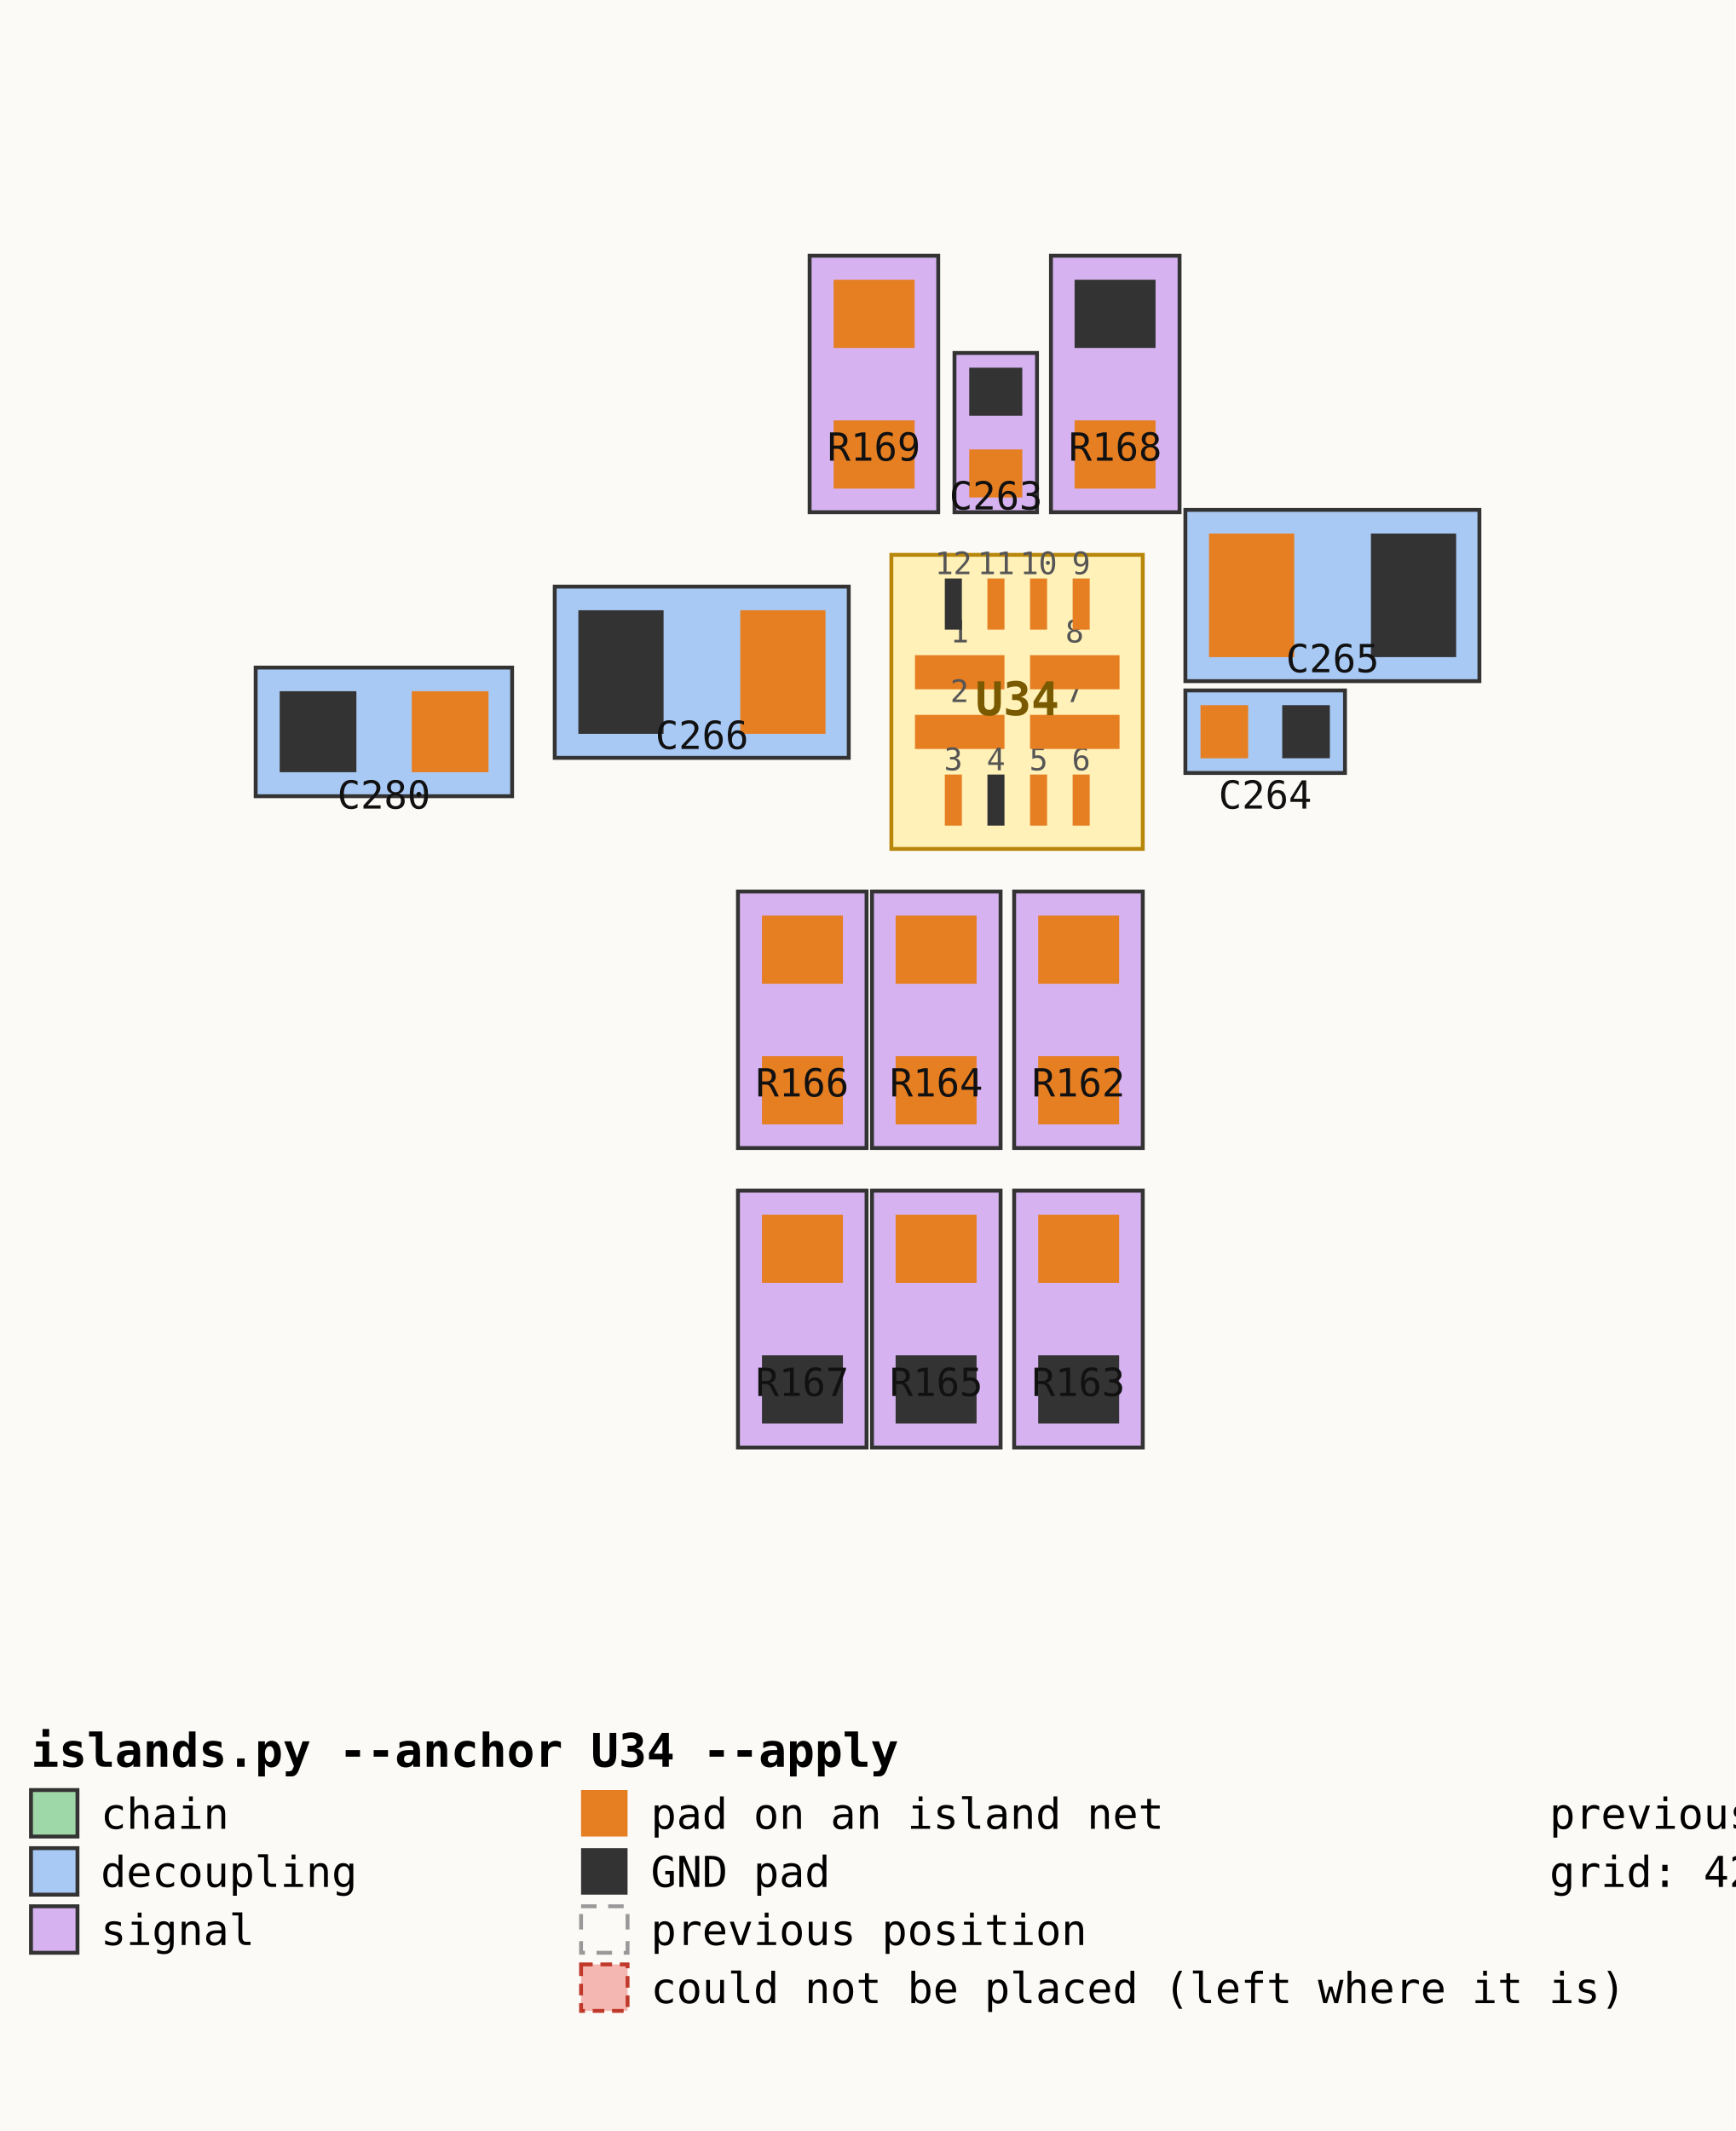
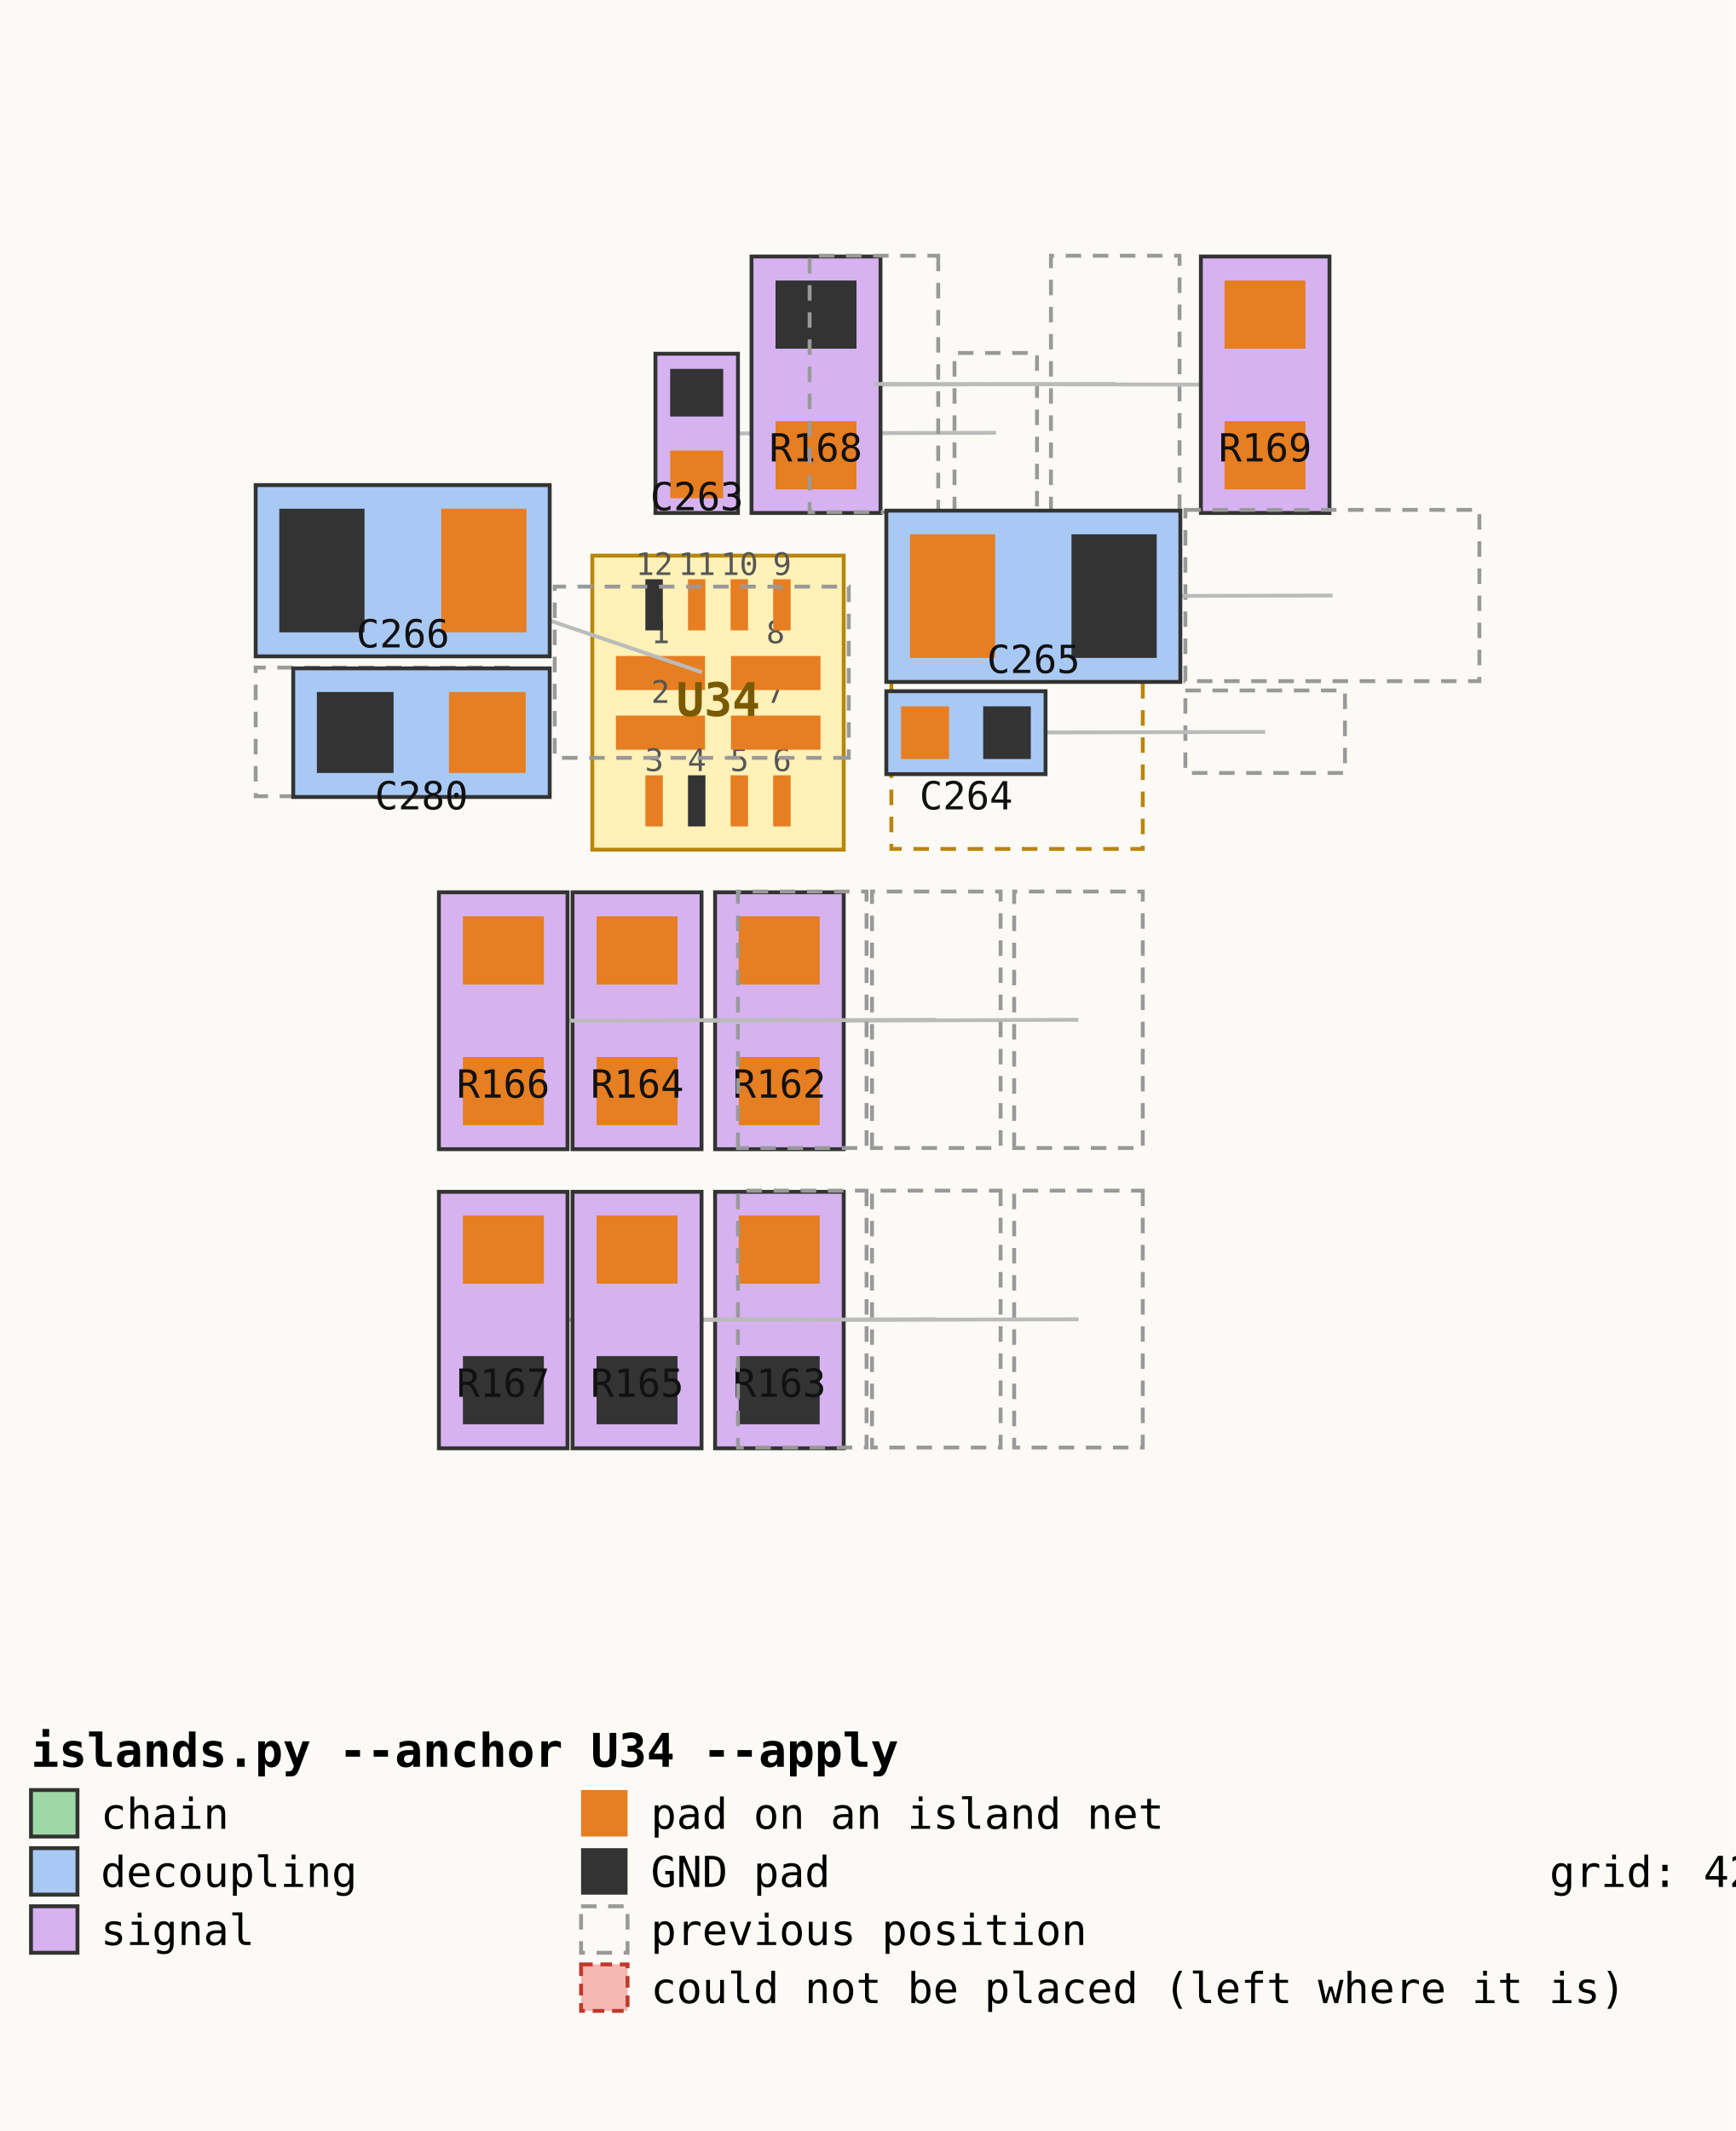
<svg xmlns="http://www.w3.org/2000/svg" width="448" height="550" viewBox="0 0 448 550" font-family="monospace">
  <rect x="0" y="0" width="448" height="550" fill="#fbfaf6" />
  <rect x="-8767.1" y="-212.0" width="2200.0" height="2200.0" fill="none" stroke="#000" stroke-width="2" />
-   <polygon points="8926.3,2056.3 8991.2,2056.3 8991.2,2132.2 8926.3,2132.2" fill="none" stroke="#b8860b" stroke-width="1" stroke-dasharray="4,3" />
-   <polygon points="230.1,143.2 295.0,143.2 295.0,219.1 230.1,219.1" fill="#fff1b8" stroke="#b8860b" stroke-width="1" />
-   <polygon points="236.2,169.1 259.3,169.1 259.3,177.9 236.2,177.9" fill="#e67e22" stroke="none" stroke-width="1" />
-   <text x="247.7" y="165.8" font-size="8" fill="#555" text-anchor="middle">1</text>
-   <polygon points="236.2,184.5 259.3,184.5 259.3,193.3 236.2,193.3" fill="#e67e22" stroke="none" stroke-width="1" />
-   <text x="247.7" y="181.2" font-size="8" fill="#555" text-anchor="middle">2</text>
-   <polygon points="243.9,199.9 248.3,199.9 248.3,213.1 243.9,213.1" fill="#e67e22" stroke="none" stroke-width="1" />
-   <text x="246.1" y="198.8" font-size="8" fill="#555" text-anchor="middle">3</text>
-   <polygon points="254.9,199.9 259.3,199.9 259.3,213.1 254.9,213.1" fill="#333" stroke="none" stroke-width="1" />
-   <text x="257.1" y="198.8" font-size="8" fill="#555" text-anchor="middle">4</text>
-   <polygon points="265.9,199.9 270.3,199.9 270.3,213.1 265.9,213.1" fill="#e67e22" stroke="none" stroke-width="1" />
-   <text x="268.1" y="198.8" font-size="8" fill="#555" text-anchor="middle">5</text>
-   <polygon points="276.9,199.9 281.3,199.9 281.3,213.1 276.9,213.1" fill="#e67e22" stroke="none" stroke-width="1" />
-   <text x="279.1" y="198.8" font-size="8" fill="#555" text-anchor="middle">6</text>
-   <polygon points="265.9,184.5 289.0,184.5 289.0,193.3 265.9,193.3" fill="#e67e22" stroke="none" stroke-width="1" />
-   <text x="277.4" y="181.2" font-size="8" fill="#555" text-anchor="middle">7</text>
-   <polygon points="265.9,169.1 289.0,169.1 289.0,177.9 265.9,177.9" fill="#e67e22" stroke="none" stroke-width="1" />
-   <text x="277.4" y="165.8" font-size="8" fill="#555" text-anchor="middle">8</text>
-   <polygon points="276.9,149.3 281.3,149.3 281.3,162.5 276.9,162.5" fill="#e67e22" stroke="none" stroke-width="1" />
-   <text x="279.1" y="148.2" font-size="8" fill="#555" text-anchor="middle">9</text>
-   <polygon points="265.9,149.3 270.3,149.3 270.3,162.5 265.9,162.5" fill="#e67e22" stroke="none" stroke-width="1" />
-   <text x="268.1" y="148.2" font-size="8" fill="#555" text-anchor="middle">10</text>
-   <polygon points="254.9,149.3 259.3,149.3 259.3,162.5 254.9,162.5" fill="#e67e22" stroke="none" stroke-width="1" />
-   <text x="257.1" y="148.2" font-size="8" fill="#555" text-anchor="middle">11</text>
-   <polygon points="243.9,149.3 248.3,149.3 248.3,162.5 243.9,162.5" fill="#333" stroke="none" stroke-width="1" />
-   <text x="246.1" y="148.2" font-size="8" fill="#555" text-anchor="middle">12</text>
-   <text x="262.6" y="181.2" font-size="12" font-weight="bold" fill="#7a5a00" text-anchor="middle" dominant-baseline="middle">U34</text>
-   <polygon points="261.8,296.3 261.8,230.1 295.0,230.1 295.0,296.3" fill="#d6b3f0" stroke="#333" stroke-width="1" />
-   <polygon points="268.0,290.2 268.0,272.6 288.9,272.6 288.9,290.2" fill="#e67e22" stroke="none" stroke-width="1" />
-   <polygon points="268.0,253.9 268.0,236.3 288.9,236.3 288.9,253.9" fill="#e67e22" stroke="none" stroke-width="1" />
-   <text x="278.4" y="283.0" font-size="10" fill="#111" text-anchor="middle">R162</text>
-   <polygon points="219.1,195.6 143.2,195.6 143.2,151.4 219.1,151.4" fill="#a9c9f5" stroke="#333" stroke-width="1" />
-   <polygon points="213.1,189.4 191.1,189.4 191.1,157.5 213.1,157.5" fill="#e67e22" stroke="none" stroke-width="1" />
-   <polygon points="171.3,189.4 149.3,189.4 149.3,157.5 171.3,157.5" fill="#333" stroke="none" stroke-width="1" />
-   <text x="181.2" y="193.3" font-size="10" fill="#111" text-anchor="middle">C266</text>
-   <polygon points="246.4,132.2 246.4,91.1 267.7,91.1 267.7,132.2" fill="#d6b3f0" stroke="#333" stroke-width="1" />
-   <polygon points="250.2,128.4 250.2,116.0 263.9,116.0 263.9,128.4" fill="#e67e22" stroke="none" stroke-width="1" />
-   <polygon points="250.2,107.3 250.2,94.9 263.9,94.9 263.9,107.3" fill="#333" stroke="none" stroke-width="1" />
-   <text x="257.1" y="131.5" font-size="10" fill="#111" text-anchor="middle">C263</text>
-   <polygon points="271.3,132.2 271.3,66.0 304.5,66.0 304.5,132.2" fill="#d6b3f0" stroke="#333" stroke-width="1" />
-   <polygon points="277.4,126.1 277.4,108.5 298.3,108.5 298.3,126.1" fill="#e67e22" stroke="none" stroke-width="1" />
-   <polygon points="277.4,89.8 277.4,72.2 298.3,72.2 298.3,89.8" fill="#333" stroke="none" stroke-width="1" />
-   <text x="287.9" y="118.9" font-size="10" fill="#111" text-anchor="middle">R168</text>
-   <polygon points="242.2,66.0 242.2,132.2 209.0,132.2 209.0,66.0" fill="#d6b3f0" stroke="#333" stroke-width="1" />
-   <polygon points="236.1,72.2 236.1,89.8 215.2,89.8 215.2,72.2" fill="#e67e22" stroke="none" stroke-width="1" />
-   <polygon points="236.1,108.5 236.1,126.1 215.2,126.1 215.2,108.5" fill="#e67e22" stroke="none" stroke-width="1" />
-   <text x="225.6" y="118.9" font-size="10" fill="#111" text-anchor="middle">R169</text>
-   <polygon points="295.0,307.3 295.0,373.6 261.8,373.6 261.8,307.3" fill="#d6b3f0" stroke="#333" stroke-width="1" />
-   <polygon points="288.9,313.5 288.9,331.1 268.0,331.1 268.0,313.5" fill="#e67e22" stroke="none" stroke-width="1" />
-   <polygon points="288.9,349.8 288.9,367.4 268.0,367.4 268.0,349.8" fill="#333" stroke="none" stroke-width="1" />
-   <text x="278.4" y="360.3" font-size="10" fill="#111" text-anchor="middle">R163</text>
-   <polygon points="306.0,131.6 381.9,131.6 381.9,175.8 306.0,175.8" fill="#a9c9f5" stroke="#333" stroke-width="1" />
-   <polygon points="312.1,137.7 334.1,137.7 334.1,169.6 312.1,169.6" fill="#e67e22" stroke="none" stroke-width="1" />
-   <polygon points="353.9,137.7 375.9,137.7 375.9,169.6 353.9,169.6" fill="#333" stroke="none" stroke-width="1" />
-   <text x="344.0" y="173.5" font-size="10" fill="#111" text-anchor="middle">C265</text>
-   <polygon points="223.7,307.3 223.7,373.6 190.5,373.6 190.5,307.3" fill="#d6b3f0" stroke="#333" stroke-width="1" />
-   <polygon points="217.6,313.5 217.6,331.1 196.7,331.1 196.7,313.5" fill="#e67e22" stroke="none" stroke-width="1" />
-   <polygon points="217.6,349.8 217.6,367.4 196.7,367.4 196.7,349.8" fill="#333" stroke="none" stroke-width="1" />
-   <text x="207.1" y="360.3" font-size="10" fill="#111" text-anchor="middle">R167</text>
-   <polygon points="225.1,296.3 225.1,230.1 258.3,230.1 258.3,296.3" fill="#d6b3f0" stroke="#333" stroke-width="1" />
-   <polygon points="231.2,290.2 231.2,272.6 252.1,272.6 252.1,290.2" fill="#e67e22" stroke="none" stroke-width="1" />
-   <polygon points="231.2,253.9 231.2,236.3 252.1,236.3 252.1,253.9" fill="#e67e22" stroke="none" stroke-width="1" />
-   <text x="241.7" y="283.0" font-size="10" fill="#111" text-anchor="middle">R164</text>
-   <polygon points="258.3,307.3 258.3,373.6 225.1,373.6 225.1,307.3" fill="#d6b3f0" stroke="#333" stroke-width="1" />
-   <polygon points="252.1,313.5 252.1,331.1 231.2,331.1 231.2,313.5" fill="#e67e22" stroke="none" stroke-width="1" />
-   <polygon points="252.1,349.8 252.1,367.4 231.2,367.4 231.2,349.8" fill="#333" stroke="none" stroke-width="1" />
-   <text x="241.7" y="360.3" font-size="10" fill="#111" text-anchor="middle">R165</text>
-   <polygon points="306.0,178.2 347.2,178.2 347.2,199.5 306.0,199.5" fill="#a9c9f5" stroke="#333" stroke-width="1" />
-   <polygon points="309.9,182.0 322.2,182.0 322.2,195.7 309.9,195.7" fill="#e67e22" stroke="none" stroke-width="1" />
-   <polygon points="331.0,182.0 343.3,182.0 343.3,195.7 331.0,195.7" fill="#333" stroke="none" stroke-width="1" />
-   <text x="326.6" y="208.7" font-size="10" fill="#111" text-anchor="middle">C264</text>
-   <polygon points="190.5,296.3 190.5,230.1 223.7,230.1 223.7,296.3" fill="#d6b3f0" stroke="#333" stroke-width="1" />
-   <polygon points="196.7,290.2 196.7,272.6 217.6,272.6 217.6,290.2" fill="#e67e22" stroke="none" stroke-width="1" />
-   <polygon points="196.7,253.9 196.7,236.3 217.6,236.3 217.6,253.9" fill="#e67e22" stroke="none" stroke-width="1" />
-   <text x="207.1" y="283.0" font-size="10" fill="#111" text-anchor="middle">R166</text>
-   <polygon points="132.2,205.5 66.0,205.5 66.0,172.3 132.2,172.3" fill="#a9c9f5" stroke="#333" stroke-width="1" />
-   <polygon points="126.1,199.3 106.3,199.3 106.3,178.4 126.1,178.4" fill="#e67e22" stroke="none" stroke-width="1" />
-   <polygon points="92.0,199.3 72.2,199.3 72.2,178.4 92.0,178.4" fill="#333" stroke="none" stroke-width="1" />
-   <text x="99.1" y="208.7" font-size="10" fill="#111" text-anchor="middle">C280</text>
+   <polygon points="230.1,143.2 295.0,143.2 295.0,219.1 230.1,219.1" fill="none" stroke="#b8860b" stroke-width="1" stroke-dasharray="4,3" />
+   <polygon points="152.9,143.4 217.8,143.4 217.8,219.3 152.9,219.3" fill="#fff1b8" stroke="#b8860b" stroke-width="1" />
+   <polygon points="159.0,169.3 182.0,169.3 182.0,178.1 159.0,178.1" fill="#e67e22" stroke="none" stroke-width="1" />
+   <text x="170.5" y="166.0" font-size="8" fill="#555" text-anchor="middle">1</text>
+   <polygon points="159.0,184.7 182.0,184.7 182.0,193.5 159.0,193.5" fill="#e67e22" stroke="none" stroke-width="1" />
+   <text x="170.5" y="181.4" font-size="8" fill="#555" text-anchor="middle">2</text>
+   <polygon points="166.6,200.1 171.1,200.1 171.1,213.3 166.6,213.3" fill="#e67e22" stroke="none" stroke-width="1" />
+   <text x="168.9" y="199.0" font-size="8" fill="#555" text-anchor="middle">3</text>
+   <polygon points="177.6,200.1 182.1,200.1 182.1,213.3 177.6,213.3" fill="#333" stroke="none" stroke-width="1" />
+   <text x="179.9" y="199.0" font-size="8" fill="#555" text-anchor="middle">4</text>
+   <polygon points="188.6,200.1 193.1,200.1 193.1,213.3 188.6,213.3" fill="#e67e22" stroke="none" stroke-width="1" />
+   <text x="190.9" y="199.0" font-size="8" fill="#555" text-anchor="middle">5</text>
+   <polygon points="199.6,200.1 204.1,200.1 204.1,213.3 199.6,213.3" fill="#e67e22" stroke="none" stroke-width="1" />
+   <text x="201.9" y="199.0" font-size="8" fill="#555" text-anchor="middle">6</text>
+   <polygon points="188.7,184.7 211.8,184.7 211.8,193.5 188.7,193.5" fill="#e67e22" stroke="none" stroke-width="1" />
+   <text x="200.2" y="181.4" font-size="8" fill="#555" text-anchor="middle">7</text>
+   <polygon points="188.7,169.3 211.8,169.3 211.8,178.1 188.7,178.1" fill="#e67e22" stroke="none" stroke-width="1" />
+   <text x="200.2" y="166.0" font-size="8" fill="#555" text-anchor="middle">8</text>
+   <polygon points="199.6,149.5 204.1,149.5 204.1,162.7 199.6,162.7" fill="#e67e22" stroke="none" stroke-width="1" />
+   <text x="201.9" y="148.4" font-size="8" fill="#555" text-anchor="middle">9</text>
+   <polygon points="188.6,149.5 193.1,149.5 193.1,162.7 188.6,162.7" fill="#e67e22" stroke="none" stroke-width="1" />
+   <text x="190.9" y="148.4" font-size="8" fill="#555" text-anchor="middle">10</text>
+   <polygon points="177.6,149.5 182.1,149.5 182.1,162.7 177.6,162.7" fill="#e67e22" stroke="none" stroke-width="1" />
+   <text x="179.9" y="148.4" font-size="8" fill="#555" text-anchor="middle">11</text>
+   <polygon points="166.6,149.5 171.1,149.5 171.1,162.7 166.6,162.7" fill="#333" stroke="none" stroke-width="1" />
+   <text x="168.9" y="148.4" font-size="8" fill="#555" text-anchor="middle">12</text>
+   <text x="185.4" y="181.4" font-size="12" font-weight="bold" fill="#7a5a00" text-anchor="middle" dominant-baseline="middle">U34</text>
+   <polygon points="261.8,296.3 261.8,230.1 295.0,230.1 295.0,296.3" fill="none" stroke="#999" stroke-width="1" stroke-dasharray="4,3" />
+   <line x1="278.4" y1="263.2" x2="201.2" y2="263.5" stroke="#bbb" stroke-width="1" />
+   <polygon points="184.6,296.6 184.6,230.3 217.8,230.3 217.8,296.6" fill="#d6b3f0" stroke="#333" stroke-width="1" />
+   <polygon points="190.7,290.4 190.7,272.8 211.6,272.8 211.6,290.4" fill="#e67e22" stroke="none" stroke-width="1" />
+   <polygon points="190.7,254.1 190.7,236.5 211.6,236.5 211.6,254.1" fill="#e67e22" stroke="none" stroke-width="1" />
+   <text x="201.2" y="283.3" font-size="10" fill="#111" text-anchor="middle">R162</text>
+   <polygon points="219.1,195.6 143.2,195.6 143.2,151.4 219.1,151.4" fill="none" stroke="#999" stroke-width="1" stroke-dasharray="4,3" />
+   <line x1="181.2" y1="173.5" x2="104.0" y2="147.3" stroke="#bbb" stroke-width="1" />
+   <polygon points="141.9,169.4 66.0,169.4 66.0,125.2 141.9,125.2" fill="#a9c9f5" stroke="#333" stroke-width="1" />
+   <polygon points="135.9,163.2 113.9,163.2 113.9,131.3 135.9,131.3" fill="#e67e22" stroke="none" stroke-width="1" />
+   <polygon points="94.1,163.2 72.1,163.2 72.1,131.3 94.1,131.3" fill="#333" stroke="none" stroke-width="1" />
+   <text x="104.0" y="167.1" font-size="10" fill="#111" text-anchor="middle">C266</text>
+   <polygon points="246.4,132.2 246.4,91.1 267.7,91.1 267.7,132.2" fill="none" stroke="#999" stroke-width="1" stroke-dasharray="4,3" />
+   <line x1="257.1" y1="111.7" x2="179.9" y2="111.9" stroke="#bbb" stroke-width="1" />
+   <polygon points="169.2,132.4 169.2,91.3 190.5,91.3 190.5,132.4" fill="#d6b3f0" stroke="#333" stroke-width="1" />
+   <polygon points="173.0,128.6 173.0,116.3 186.7,116.3 186.7,128.6" fill="#e67e22" stroke="none" stroke-width="1" />
+   <polygon points="173.0,107.5 173.0,95.2 186.7,95.2 186.7,107.5" fill="#333" stroke="none" stroke-width="1" />
+   <text x="179.9" y="131.7" font-size="10" fill="#111" text-anchor="middle">C263</text>
+   <polygon points="271.3,132.2 271.3,66.0 304.5,66.0 304.5,132.2" fill="none" stroke="#999" stroke-width="1" stroke-dasharray="4,3" />
+   <line x1="287.9" y1="99.1" x2="210.6" y2="99.3" stroke="#bbb" stroke-width="1" />
+   <polygon points="194.0,132.4 194.0,66.2 227.3,66.2 227.3,132.4" fill="#d6b3f0" stroke="#333" stroke-width="1" />
+   <polygon points="200.2,126.3 200.2,108.7 221.1,108.7 221.1,126.3" fill="#e67e22" stroke="none" stroke-width="1" />
+   <polygon points="200.2,90.0 200.2,72.4 221.1,72.4 221.1,90.0" fill="#333" stroke="none" stroke-width="1" />
+   <text x="210.6" y="119.1" font-size="10" fill="#111" text-anchor="middle">R168</text>
+   <polygon points="242.2,66.0 242.2,132.2 209.0,132.2 209.0,66.0" fill="none" stroke="#999" stroke-width="1" stroke-dasharray="4,3" />
+   <line x1="225.6" y1="99.1" x2="326.6" y2="99.3" stroke="#bbb" stroke-width="1" />
+   <polygon points="343.2,66.2 343.2,132.4 310.0,132.4 310.0,66.2" fill="#d6b3f0" stroke="#333" stroke-width="1" />
+   <polygon points="337.0,72.4 337.0,90.0 316.1,90.0 316.1,72.4" fill="#e67e22" stroke="none" stroke-width="1" />
+   <polygon points="337.0,108.7 337.0,126.3 316.1,126.3 316.1,108.7" fill="#e67e22" stroke="none" stroke-width="1" />
+   <text x="326.6" y="119.1" font-size="10" fill="#111" text-anchor="middle">R169</text>
+   <polygon points="295.0,307.3 295.0,373.6 261.8,373.6 261.8,307.3" fill="none" stroke="#999" stroke-width="1" stroke-dasharray="4,3" />
+   <line x1="278.4" y1="340.5" x2="201.2" y2="340.7" stroke="#bbb" stroke-width="1" />
+   <polygon points="217.8,307.6 217.8,373.8 184.6,373.8 184.6,307.6" fill="#d6b3f0" stroke="#333" stroke-width="1" />
+   <polygon points="211.6,313.7 211.6,331.3 190.7,331.3 190.7,313.7" fill="#e67e22" stroke="none" stroke-width="1" />
+   <polygon points="211.6,350.0 211.6,367.6 190.7,367.6 190.7,350.0" fill="#333" stroke="none" stroke-width="1" />
+   <text x="201.2" y="360.5" font-size="10" fill="#111" text-anchor="middle">R163</text>
+   <polygon points="306.0,131.6 381.9,131.6 381.9,175.8 306.0,175.8" fill="none" stroke="#999" stroke-width="1" stroke-dasharray="4,3" />
+   <line x1="344.0" y1="153.7" x2="266.8" y2="153.9" stroke="#bbb" stroke-width="1" />
+   <polygon points="228.8,131.8 304.7,131.8 304.7,176.0 228.8,176.0" fill="#a9c9f5" stroke="#333" stroke-width="1" />
+   <polygon points="234.9,137.9 256.9,137.9 256.9,169.8 234.9,169.8" fill="#e67e22" stroke="none" stroke-width="1" />
+   <polygon points="276.6,137.9 298.6,137.9 298.6,169.8 276.6,169.8" fill="#333" stroke="none" stroke-width="1" />
+   <text x="266.8" y="173.7" font-size="10" fill="#111" text-anchor="middle">C265</text>
+   <polygon points="223.7,307.3 223.7,373.6 190.5,373.6 190.5,307.3" fill="none" stroke="#999" stroke-width="1" stroke-dasharray="4,3" />
+   <line x1="207.1" y1="340.5" x2="129.9" y2="340.7" stroke="#bbb" stroke-width="1" />
+   <polygon points="146.5,307.6 146.5,373.8 113.3,373.8 113.3,307.6" fill="#d6b3f0" stroke="#333" stroke-width="1" />
+   <polygon points="140.4,313.7 140.4,331.3 119.5,331.3 119.5,313.7" fill="#e67e22" stroke="none" stroke-width="1" />
+   <polygon points="140.4,350.0 140.4,367.6 119.5,367.6 119.5,350.0" fill="#333" stroke="none" stroke-width="1" />
+   <text x="129.9" y="360.5" font-size="10" fill="#111" text-anchor="middle">R167</text>
+   <polygon points="225.1,296.3 225.1,230.1 258.3,230.1 258.3,296.3" fill="none" stroke="#999" stroke-width="1" stroke-dasharray="4,3" />
+   <line x1="241.7" y1="263.2" x2="164.5" y2="263.5" stroke="#bbb" stroke-width="1" />
+   <polygon points="147.8,296.6 147.8,230.3 181.1,230.3 181.1,296.6" fill="#d6b3f0" stroke="#333" stroke-width="1" />
+   <polygon points="154.0,290.4 154.0,272.8 174.9,272.8 174.9,290.4" fill="#e67e22" stroke="none" stroke-width="1" />
+   <polygon points="154.0,254.1 154.0,236.5 174.9,236.5 174.9,254.1" fill="#e67e22" stroke="none" stroke-width="1" />
+   <text x="164.5" y="283.3" font-size="10" fill="#111" text-anchor="middle">R164</text>
+   <polygon points="258.3,307.3 258.3,373.6 225.1,373.6 225.1,307.3" fill="none" stroke="#999" stroke-width="1" stroke-dasharray="4,3" />
+   <line x1="241.7" y1="340.5" x2="164.5" y2="340.7" stroke="#bbb" stroke-width="1" />
+   <polygon points="181.1,307.6 181.1,373.8 147.8,373.8 147.8,307.6" fill="#d6b3f0" stroke="#333" stroke-width="1" />
+   <polygon points="174.9,313.7 174.9,331.3 154.0,331.3 154.0,313.7" fill="#e67e22" stroke="none" stroke-width="1" />
+   <polygon points="174.9,350.0 174.9,367.6 154.0,367.6 154.0,350.0" fill="#333" stroke="none" stroke-width="1" />
+   <text x="164.5" y="360.5" font-size="10" fill="#111" text-anchor="middle">R165</text>
+   <polygon points="306.0,178.2 347.2,178.2 347.2,199.5 306.0,199.5" fill="none" stroke="#999" stroke-width="1" stroke-dasharray="4,3" />
+   <line x1="326.6" y1="188.9" x2="249.4" y2="189.1" stroke="#bbb" stroke-width="1" />
+   <polygon points="228.8,178.4 269.9,178.4 269.9,199.8 228.8,199.8" fill="#a9c9f5" stroke="#333" stroke-width="1" />
+   <polygon points="232.6,182.3 245.0,182.3 245.0,195.9 232.6,195.9" fill="#e67e22" stroke="none" stroke-width="1" />
+   <polygon points="253.8,182.3 266.1,182.3 266.1,195.9 253.8,195.9" fill="#333" stroke="none" stroke-width="1" />
+   <text x="249.4" y="208.9" font-size="10" fill="#111" text-anchor="middle">C264</text>
+   <polygon points="190.5,296.3 190.5,230.1 223.7,230.1 223.7,296.3" fill="none" stroke="#999" stroke-width="1" stroke-dasharray="4,3" />
+   <line x1="207.1" y1="263.2" x2="129.9" y2="263.5" stroke="#bbb" stroke-width="1" />
+   <polygon points="113.3,296.6 113.3,230.3 146.5,230.3 146.5,296.6" fill="#d6b3f0" stroke="#333" stroke-width="1" />
+   <polygon points="119.5,290.4 119.5,272.8 140.4,272.8 140.4,290.4" fill="#e67e22" stroke="none" stroke-width="1" />
+   <polygon points="119.5,254.1 119.5,236.5 140.4,236.5 140.4,254.1" fill="#e67e22" stroke="none" stroke-width="1" />
+   <text x="129.9" y="283.3" font-size="10" fill="#111" text-anchor="middle">R166</text>
+   <polygon points="132.2,205.5 66.0,205.5 66.0,172.3 132.2,172.3" fill="none" stroke="#999" stroke-width="1" stroke-dasharray="4,3" />
+   <line x1="99.1" y1="188.9" x2="108.8" y2="189.1" stroke="#bbb" stroke-width="1" />
+   <polygon points="141.9,205.7 75.7,205.7 75.7,172.5 141.9,172.5" fill="#a9c9f5" stroke="#333" stroke-width="1" />
+   <polygon points="135.7,199.5 115.9,199.5 115.9,178.6 135.7,178.6" fill="#e67e22" stroke="none" stroke-width="1" />
+   <polygon points="101.6,199.5 81.8,199.5 81.8,178.6 101.6,178.6" fill="#333" stroke="none" stroke-width="1" />
+   <text x="108.8" y="208.9" font-size="10" fill="#111" text-anchor="middle">C280</text>
  <text x="8" y="456" font-size="12" font-weight="bold">islands.py --anchor U34 --apply</text>
  <rect x="8" y="462" width="12" height="12" fill="#9fd8a8" stroke="#333" />
  <text x="26" y="472" font-size="11">chain</text>
  <rect x="8" y="477" width="12" height="12" fill="#a9c9f5" stroke="#333" />
  <text x="26" y="487" font-size="11">decoupling</text>
  <rect x="8" y="492" width="12" height="12" fill="#d6b3f0" stroke="#333" />
  <text x="26" y="502" font-size="11">signal</text>
  <rect x="150" y="462" width="12" height="12" fill="#e67e22" />
  <text x="168" y="472" font-size="11">pad on an island net</text>
  <rect x="150" y="477" width="12" height="12" fill="#333" />
  <text x="168" y="487" font-size="11">GND pad</text>
  <rect x="150" y="492" width="12" height="12" fill="none" stroke="#999" stroke-dasharray="4,3" />
  <text x="168" y="502" font-size="11">previous position</text>
  <rect x="150" y="507" width="12" height="12" fill="#f5b7b1" stroke="#c0392b" stroke-dasharray="3,2" />
  <text x="168" y="517" font-size="11">could not be placed (left where it is)</text>
-   <text x="400" y="472" font-size="11">previous positions out of view: R162, C266, C263, R168, R169, R163, C265, R167, R164, R165, C264, R166, C280</text>
  <text x="400" y="487" font-size="11">grid: 428.5..448.9 x 39.6..59.6 mm, 22 px/mm</text>
</svg>
